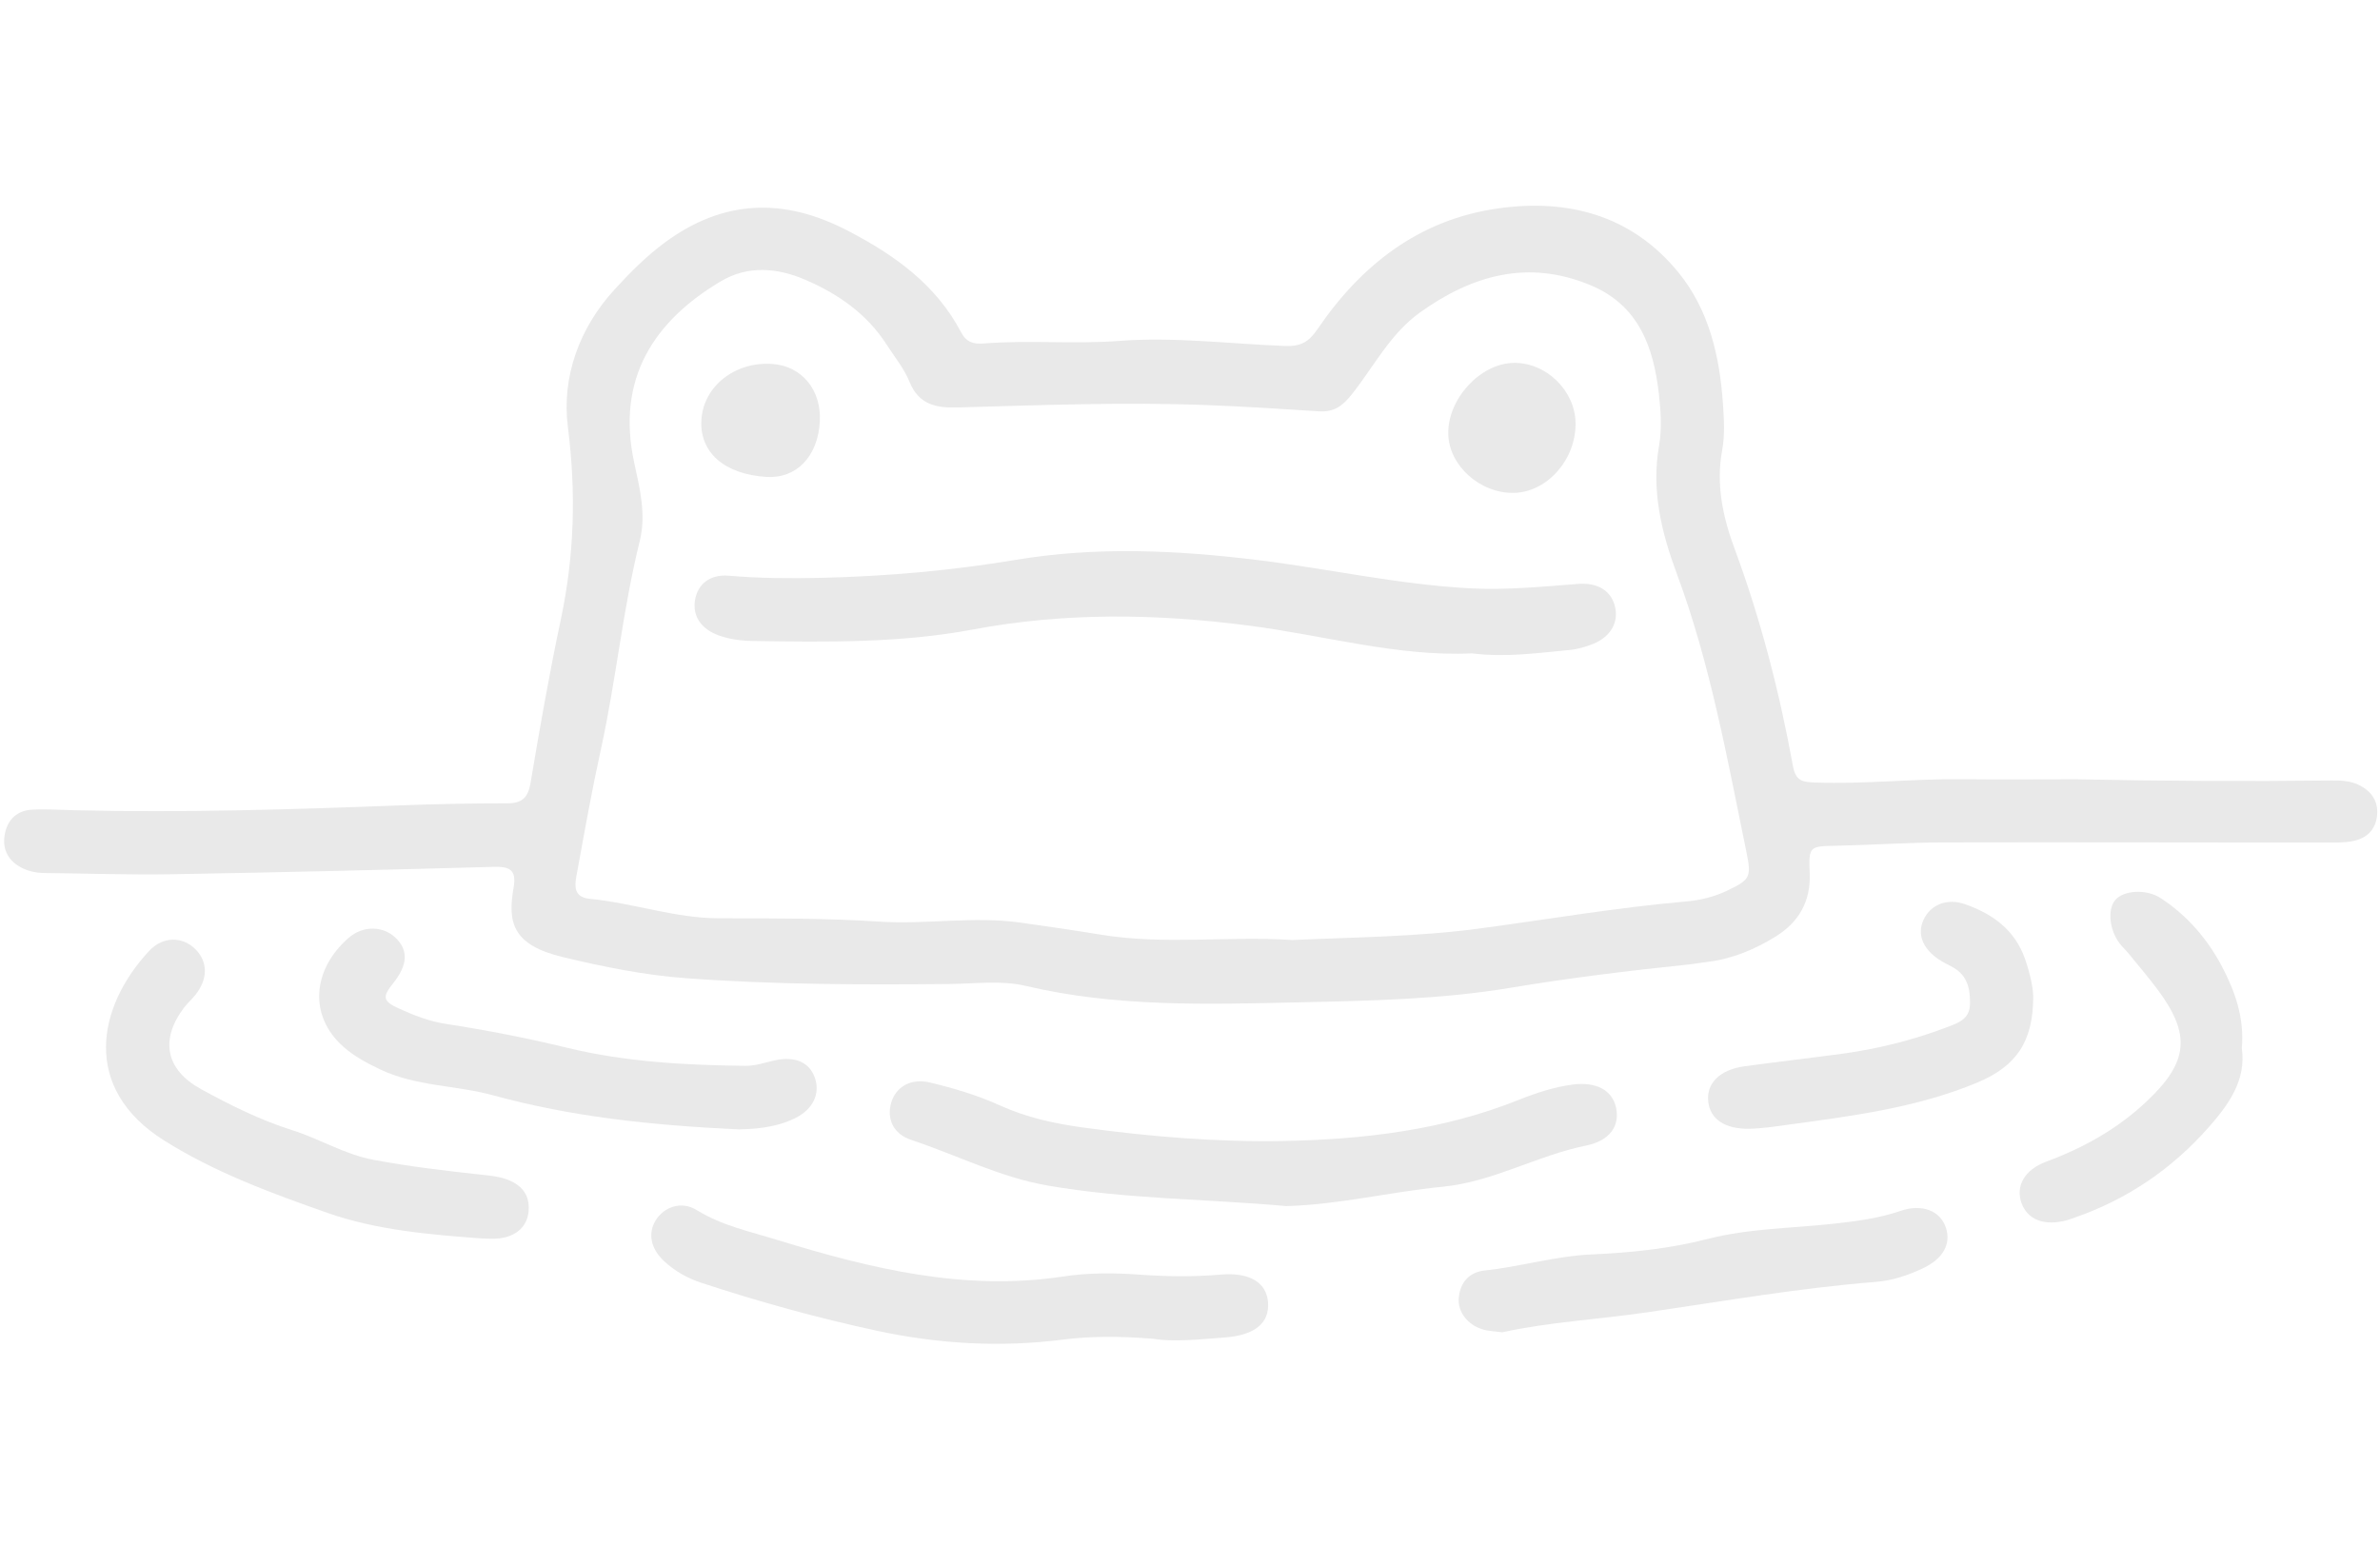
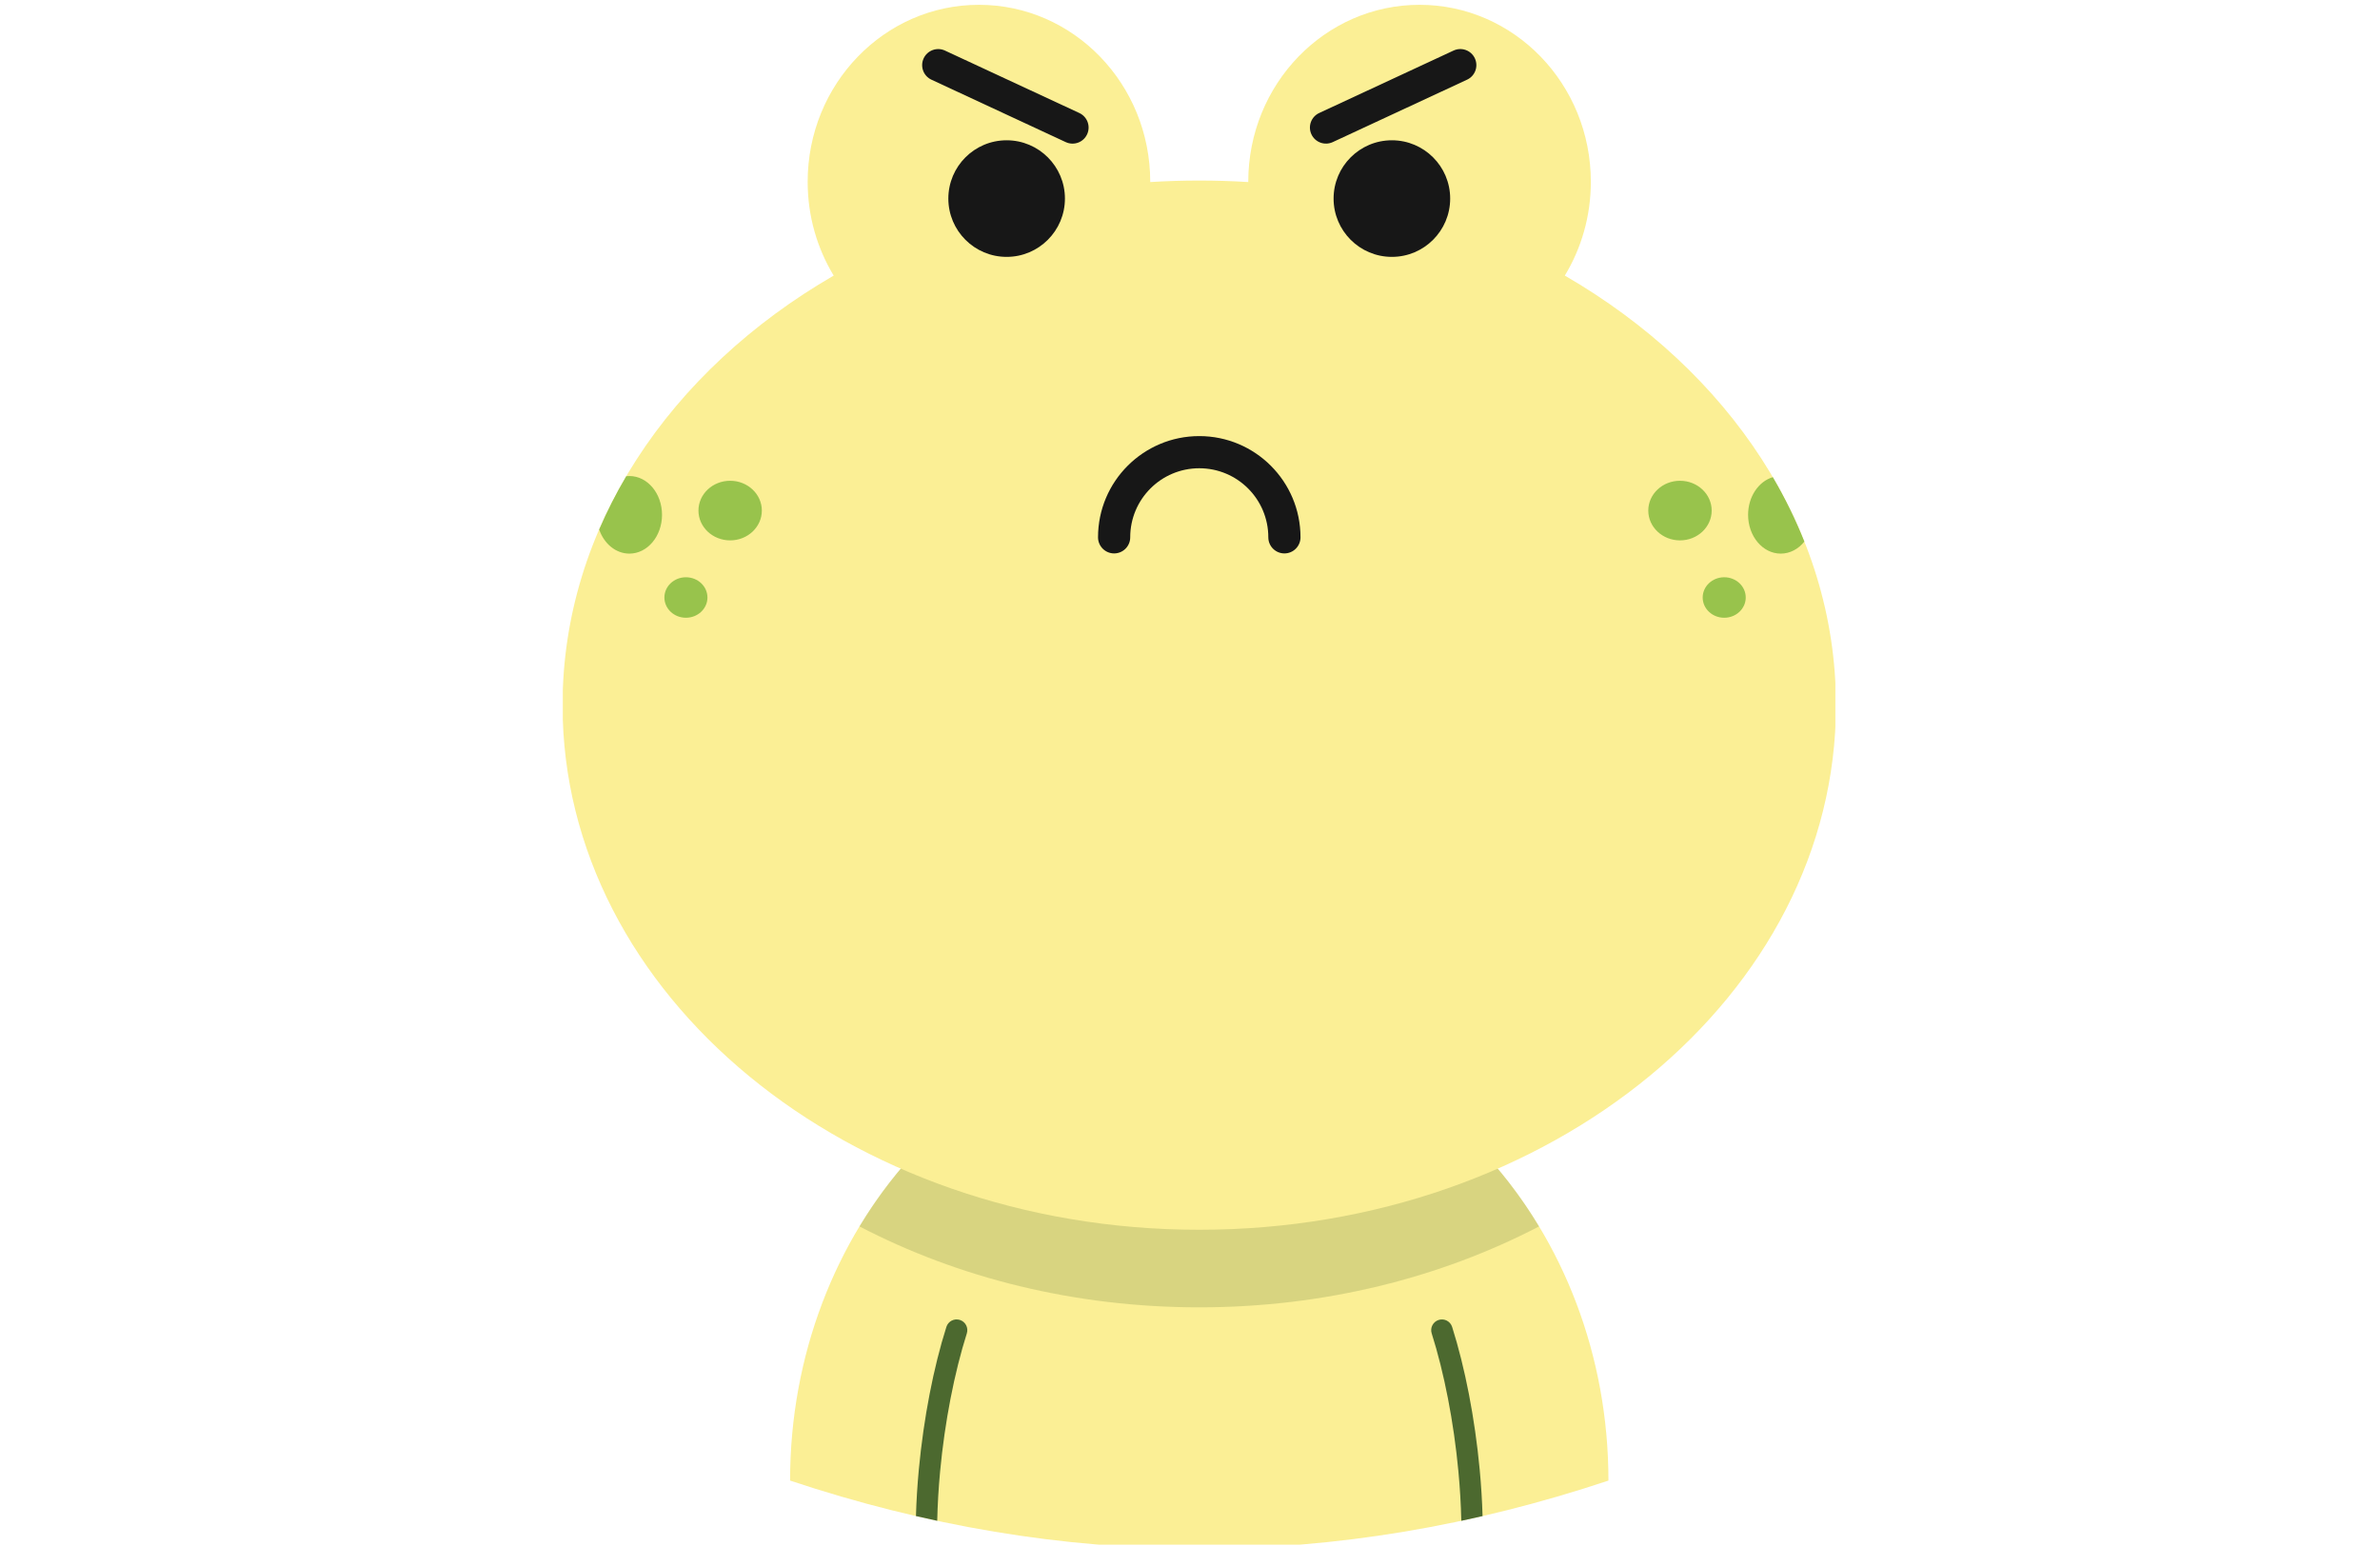
<svg xmlns="http://www.w3.org/2000/svg" width="1512" zoomAndPan="magnify" viewBox="0 0 1134 736.5" height="982" preserveAspectRatio="xMidYMid meet" version="1.0">
-   <path fill="#e9e9e9" d="M 989.297 371.316 C 1029.879 372.176 1070.477 372.363 1111.074 371.898 C 1115.398 371.855 1119.793 372.043 1123.77 373.949 C 1129.766 376.816 1133.23 381.562 1132.617 388.406 C 1132.008 395.289 1127.699 399.426 1121.191 400.734 C 1117.012 401.578 1112.602 401.477 1108.293 401.477 C 1047.391 401.461 986.473 401.258 925.566 401.402 C 908.742 401.449 891.93 402.625 875.102 402.977 C 862.379 403.238 861.68 403.062 862.262 415.961 C 862.887 429.688 856.832 439.57 846.062 446.238 C 836.191 452.336 825.332 456.949 813.484 458.336 C 810.484 458.684 807.5 459.266 804.504 459.57 C 776.145 462.512 747.879 465.961 719.727 470.664 C 686.422 476.223 652.605 476.852 618.98 477.594 C 575.457 478.566 531.746 479.938 488.715 469.762 C 476.996 466.996 464.609 468.742 452.512 468.859 C 410.605 469.266 368.668 469.18 326.879 466.105 C 307.184 464.668 287.516 460.676 268.258 456.062 C 243.934 450.242 241.852 439.395 244.723 422.859 C 246.234 414.098 242.539 412.832 234.852 413.051 C 183.906 414.477 132.957 415.684 81.996 416.559 C 61.703 416.906 41.398 416.18 21.09 415.977 C 17.117 415.93 13.273 415.086 9.867 413.238 C 3.391 409.73 0.871 403.949 2.414 396.848 C 3.855 390.254 8.367 386.191 15.109 385.812 C 21.992 385.434 28.922 385.914 35.82 386.074 C 87.25 387.297 138.621 385.727 190.004 383.777 C 207.266 383.121 224.547 382.758 241.824 382.773 C 248.84 382.785 251.637 379.832 252.758 373.223 C 257.125 347.254 261.695 321.242 267.137 295.562 C 273.703 264.66 274.547 234.805 270.574 203.422 C 267.59 179.855 275.828 156.406 292.945 137.801 C 300.27 129.84 307.852 122.152 316.57 115.707 C 344.492 95.035 373.285 93.945 404.012 109.957 C 426.371 121.613 446.008 135.59 457.973 158.398 C 460.434 163.102 464 164.047 468.641 163.668 C 490.188 161.938 511.773 164.09 533.391 162.43 C 559.691 160.422 586.023 163.871 612.328 164.848 C 619.957 165.125 623.652 162.852 627.789 156.785 C 648.559 126.258 676.07 104.746 713.422 99.359 C 747.004 94.512 777.367 102.504 799.625 129.695 C 814.285 147.582 819.379 169.68 820.938 192.445 C 821.43 199.754 821.883 207.324 820.574 214.441 C 817.516 230.891 820.922 246.438 826.48 261.457 C 838.973 295.188 847.879 329.844 854.312 365.145 C 855.641 372.379 859.262 372.656 864.941 372.859 C 888.289 373.73 911.551 371.012 934.883 371.285 C 953.008 371.492 971.145 371.316 989.297 371.316 Z M 615.734 447.91 C 645.793 446.559 675.227 446.367 704.34 442.496 C 737.281 438.117 770.062 432.438 803.207 429.555 C 810.047 428.961 816.816 427.359 823.148 424.285 C 833.629 419.223 834.621 418.102 832.188 406.309 C 822.973 361.52 814.996 316.48 798.941 273.324 C 791.723 253.934 786.73 233.801 790.484 212.434 C 791.883 204.484 791.344 195.969 790.426 187.863 C 787.895 165.473 780.879 145.488 757.848 135.895 C 728.051 123.465 701.27 131.137 676.406 149.023 C 662.445 159.07 654.629 174.57 644.25 187.715 C 639.68 193.508 635.574 196.465 628.398 195.984 C 610.742 194.82 593.086 193.715 575.414 193.027 C 535.688 191.5 495.98 193.043 456.285 194.148 C 446.008 194.441 437.738 192.812 433.301 181.82 C 430.754 175.52 426.195 170.016 422.453 164.191 C 412.992 149.461 399.137 139.898 383.5 133.219 C 370.414 127.629 356.441 126.348 343.543 133.988 C 311.664 152.867 293.457 180.469 302.191 220.496 C 304.855 232.738 307.941 245.215 304.84 257.719 C 296.715 290.469 293.543 324.125 286.309 357.051 C 282.043 376.441 278.551 396.004 274.984 415.555 C 274.008 420.926 272.395 427.461 281.098 428.289 C 301.723 430.27 321.492 437.504 342.469 437.547 C 367.941 437.59 393.473 437.477 418.875 439.133 C 441.348 440.605 463.781 436.469 486.152 439.602 C 498.977 441.391 511.789 443.27 524.555 445.363 C 555.105 450.371 585.863 445.875 615.734 447.91 Z M 615.734 447.91 " fill-opacity="1" fill-rule="nonzero" />
-   <path fill="#e9e9e9" d="M 612.895 574.684 C 574.918 571.25 536.781 571.41 499.184 564.902 C 476.371 560.941 455.875 550.359 434.203 543.156 C 425.484 540.258 422.559 533.082 424.535 525.746 C 426.59 518.16 433.691 513.547 443.051 515.789 C 454.348 518.496 465.703 521.844 476.242 526.633 C 489.078 532.469 502.414 535.383 516.125 537.258 C 547.844 541.598 579.898 544.273 611.73 543.664 C 649.621 542.938 687.543 538.512 723.41 524.156 C 731.82 520.797 740.453 517.914 749.539 516.762 C 760.629 515.367 768.258 519.5 770.02 527.84 C 771.867 536.605 766.961 543.562 755.711 545.848 C 732.391 550.562 711.414 563.125 687.352 565.469 C 662.418 567.898 637.934 574.016 612.895 574.684 Z M 612.895 574.684 " fill-opacity="1" fill-rule="nonzero" />
-   <path fill="#e9e9e9" d="M 549.445 637.902 C 532.969 636.605 519.59 636.637 506.285 638.324 C 476.445 642.109 447.039 640.375 417.578 634.031 C 389.34 627.945 361.637 620.258 334.242 611.262 C 327.562 609.066 321.594 605.73 316.469 600.973 C 309.961 594.918 308.566 587.582 312.523 581.293 C 316.41 575.105 324.68 572.078 331.914 576.562 C 343.965 584.016 357.504 586.84 370.574 590.871 C 414.84 604.496 459.59 615.367 506.562 608.234 C 518.57 606.418 530.711 606.461 542.734 607.332 C 555.691 608.266 568.516 608.469 581.484 607.332 C 595.617 606.098 603.551 611.207 604.191 620.68 C 604.848 630.375 597.934 636.168 583.812 637.262 C 571.336 638.238 558.848 639.504 549.445 637.902 Z M 549.445 637.902 " fill-opacity="1" fill-rule="nonzero" />
-   <path fill="#e9e9e9" d="M 352.105 538.148 C 309.453 536.137 271.898 532.02 235.055 521.918 C 217.281 517.039 198.184 517.711 181.051 509.516 C 174.793 506.516 168.793 503.355 163.539 498.699 C 147.02 484.039 148.781 461.988 166.086 446.906 C 173.105 440.793 182.652 441.23 188.504 446.863 C 194.66 452.801 194.281 459.82 187.324 468.508 C 182.098 475.031 182.305 477.039 190.133 480.574 C 197.164 483.75 204.297 486.602 212.145 487.824 C 231.707 490.852 251.098 494.594 270.414 499.297 C 298.086 506.008 326.672 507.535 355.191 507.855 C 360.008 507.914 364.492 506.27 369.121 505.25 C 378.977 503.094 385.789 506.254 388.305 513.691 C 390.809 521.086 387.492 528.48 378.945 532.746 C 369.047 537.668 358.172 537.957 352.105 538.148 Z M 352.105 538.148 " fill-opacity="1" fill-rule="nonzero" />
-   <path fill="#e9e9e9" d="M 229.523 590.113 C 204.355 588.234 179.422 586.109 156.305 578.016 C 129.566 568.656 102.535 558.699 78.355 543.531 C 38.414 518.48 46.477 479.5 71.035 453.137 C 77.672 446.004 86.945 446.207 93 452.176 C 99.156 458.23 99.156 466.617 92.941 474.246 C 91.312 476.254 89.332 477.984 87.758 480.039 C 76.145 495.309 78.879 509.688 95.766 518.945 C 109.754 526.617 124.02 533.723 139.391 538.57 C 152.449 542.676 164.094 550.055 178.082 552.66 C 195.113 555.848 212.16 557.855 229.305 559.719 C 233.148 560.141 237.109 560.492 240.734 561.699 C 247.91 564.102 252.582 568.773 251.867 577.07 C 251.258 584.23 246.25 589.008 238.012 590.055 C 235.043 590.434 231.969 590.113 229.523 590.113 Z M 229.523 590.113 " fill-opacity="1" fill-rule="nonzero" />
-   <path fill="#e9e9e9" d="M 715.797 634.816 C 711.852 634.293 709.215 634.25 706.77 633.535 C 699.359 631.41 694.441 625.121 695.066 618.367 C 695.75 610.988 700.105 606.156 707.34 605.383 C 724.516 603.551 741.168 598.469 758.52 597.711 C 777.078 596.898 795.508 594.988 813.613 590.348 C 833.383 585.266 853.82 585.297 873.949 583.055 C 884.695 581.859 895.289 580.477 905.625 576.953 C 915.961 573.43 924.52 576.996 927.168 584.988 C 929.73 592.734 925.801 599.809 916.223 604.32 C 909.148 607.652 901.68 610.172 893.922 610.785 C 857.328 613.695 821.227 619.996 784.938 625.281 C 761.531 628.688 737.762 629.969 715.797 634.816 Z M 715.797 634.816 " fill-opacity="1" fill-rule="nonzero" />
-   <path fill="#e9e9e9" d="M 968.77 474.754 C 968.801 496.383 960.68 508.059 942.16 515.805 C 913.121 527.941 882.262 531.758 851.477 535.977 C 845.492 536.793 839.48 537.727 833.469 537.828 C 821.766 538.016 814.91 533.258 813.934 524.988 C 812.902 516.211 819.422 509.676 831.285 508.059 C 846.672 505.961 862.102 504.188 877.504 502.121 C 894.664 499.805 911.375 495.629 927.578 489.484 C 932.832 487.492 938.465 485.73 938.641 478.539 C 938.828 471.289 937.461 464.738 930.402 460.852 C 928.129 459.602 925.758 458.496 923.633 457.055 C 916.004 451.871 913.441 445.043 916.469 438.363 C 919.715 431.172 927.547 427.781 936.266 430.836 C 949.352 435.422 960.008 443.008 964.855 456.906 C 967.156 463.473 968.656 470.141 968.77 474.754 Z M 968.77 474.754 " fill-opacity="1" fill-rule="nonzero" />
-   <path fill="#e9e9e9" d="M 1068.164 499.469 C 1070.348 514.695 1061.859 526.355 1052.355 537.141 C 1034.902 556.926 1013.691 571.422 988.656 580.113 C 987.434 580.535 986.223 581.043 984.988 581.379 C 974.199 584.336 966.137 581.305 963.195 573.258 C 960.285 565.266 964.52 557.375 975.016 553.488 C 993.051 546.824 1009.355 537.652 1023.371 524.273 C 1042.645 505.891 1044.012 492.906 1027.973 471.434 C 1023.574 465.57 1018.816 459.98 1014.172 454.289 C 1012.805 452.613 1011.176 451.156 1009.879 449.441 C 1005.016 442.949 1004.102 433.398 1007.812 428.902 C 1011.641 424.258 1022.5 423.371 1029.5 427.941 C 1042.035 436.121 1051.715 447.316 1058.629 460.387 C 1064.902 472.266 1069.441 484.973 1068.164 499.469 Z M 1068.164 499.469 " fill-opacity="1" fill-rule="nonzero" />
-   <path fill="#e9e9e9" d="M 701.34 311.328 C 665.996 312.973 630.758 302.684 594.832 298.055 C 550.797 292.375 507.348 291.723 463.43 299.977 C 429.02 306.438 393.777 305.957 358.77 305.418 C 353.152 305.332 347.547 304.633 342.207 302.668 C 333.965 299.625 329.891 293.383 331.156 285.914 C 332.438 278.375 338.172 273.539 347.316 274.328 C 361.988 275.578 376.617 275.664 391.32 275.332 C 422.453 274.602 453.328 271.895 484.117 266.742 C 522.27 260.367 560.695 262.145 598.98 266.828 C 632.824 270.965 666.215 278.504 700.367 280.324 C 717.613 281.242 734.777 279.539 751.938 278.227 C 760.949 277.543 767.238 281.184 769.305 288.316 C 771.562 296.043 767.746 303.277 759.145 306.773 C 755.578 308.215 751.719 309.348 747.906 309.699 C 732.883 311.082 717.863 313.352 701.34 311.328 Z M 701.34 311.328 " fill-opacity="1" fill-rule="nonzero" />
-   <path fill="#e9e9e9" d="M 721.43 234.852 C 705.27 235.215 690.352 221.867 690.059 206.754 C 689.738 190.09 705.215 173.246 721.152 172.914 C 736.48 172.594 750.336 185.895 750.703 201.281 C 751.109 218.691 737.34 234.473 721.43 234.852 Z M 721.43 234.852 " fill-opacity="1" fill-rule="nonzero" />
-   <path fill="#e9e9e9" d="M 365.176 227.25 C 345.102 225.969 333.281 215.59 334.199 200.059 C 335.133 184.121 350.137 172.227 367.824 173.406 C 382.004 174.34 391.434 185.707 390.621 200.875 C 389.73 217.5 379.441 228.152 365.176 227.25 Z M 365.176 227.25 " fill-opacity="1" fill-rule="nonzero" />
+   <defs>
+     <filter x="0%" y="0%" width="100%" height="100%" id="c068037de9">
+       <feColorMatrix values="0 0 0 0 1 0 0 0 0 1 0 0 0 0 1 0 0 0 1 0" color-interpolation-filters="sRGB" />
+     </filter>
+     <clipPath id="a933effc58">
+       <path d="M 376 488 L 767 488 L 767 736 L 376 736 Z M 376 488 " clip-rule="nonzero" />
+     </clipPath>
+     <mask id="2685c362ce">
+       <g filter="url(#c068037de9)">
+         <rect x="-113.4" width="1360.8" fill="#000000" y="-73.65" height="883.8" fill-opacity="0.2" />
+       </g>
+     </mask>
+     <clipPath id="47dd0ac096">
+       <rect x="0" width="333" y="0" height="145" />
+     </clipPath>
+     <clipPath id="ba07a834d5">
+       <path d="M 268.164 2 L 874.5 2 L 874.5 586 L 268.164 586 Z M 268.164 2 " clip-rule="nonzero" />
+     </clipPath>
+   </defs>
+   <g clip-path="url(#a933effc58)">
+     <path fill="#fbef95" d="M 571.41 488.141 C 679.082 488.141 766.371 585.441 766.371 705.48 C 636.398 748.805 506.426 748.805 376.453 705.48 C 376.453 585.445 463.746 488.141 571.41 488.141 Z M 571.41 488.141 " fill-opacity="1" fill-rule="evenodd" />
+   </g>
+   <path fill="#4c692f" d="M 706.398 722.395 C 703.023 723.172 699.641 723.914 696.266 724.645 C 696.102 716.891 695.625 709.008 694.891 701.145 C 692.676 677.426 688.059 653.949 682.16 635.34 C 681.309 632.652 682.801 629.781 685.492 628.93 C 688.184 628.078 691.051 629.57 691.902 632.262 C 697.977 651.426 702.738 675.672 705.031 700.23 C 705.723 707.629 706.191 715.059 706.398 722.395 Z M 446.559 724.637 C 443.184 723.906 439.801 723.164 436.426 722.387 C 436.633 715.051 437.102 707.621 437.793 700.223 C 440.09 675.664 444.84 651.418 450.922 632.254 C 451.773 629.566 454.645 628.07 457.332 628.922 C 460.023 629.766 461.516 632.645 460.664 635.336 C 454.766 653.941 450.148 677.418 447.934 701.141 C 447.199 709 446.73 716.883 446.559 724.637 Z M 446.559 724.637 " fill-opacity="1" fill-rule="evenodd" />
+   <g mask="url(#2685c362ce)">
+     <g transform="matrix(1, 0, 0, 1, 405, 485)">
+       <g clip-path="url(#47dd0ac096)">
+         <path fill="#4c692f" d="M 166.41 3.141 C 233.863 3.141 293.309 41.328 328.316 99.371 C 281.457 123.785 225.945 137.93 166.41 137.93 C 106.879 137.93 51.359 123.785 4.508 99.371 C 39.516 41.328 98.961 3.141 166.41 3.141 Z M 166.41 3.141 " fill-opacity="1" fill-rule="evenodd" />
+       </g>
+     </g>
+   </g>
+   <g clip-path="url(#ba07a834d5)">
+     <path fill="#fbef95" d="M 571.41 86.023 C 579.262 86.023 587.051 86.266 594.762 86.75 L 594.762 86.629 C 594.762 40.051 631.301 2.293 676.375 2.293 C 721.453 2.293 757.988 40.051 757.988 86.629 C 757.988 103.043 753.445 118.355 745.59 131.312 C 823.707 176.543 874.777 251.348 874.777 335.992 C 874.777 474.055 738.957 585.965 571.41 585.965 C 403.867 585.965 268.039 474.047 268.039 335.992 C 268.039 251.348 319.109 176.543 397.227 131.312 C 389.371 118.355 384.828 103.043 384.828 86.629 C 384.828 40.051 421.367 2.293 466.441 2.293 C 511.52 2.293 548.055 40.051 548.055 86.629 L 548.055 86.75 C 555.773 86.266 563.555 86.023 571.41 86.023 Z M 571.41 86.023 " fill-opacity="1" fill-rule="evenodd" />
+   </g>
+   <path fill="#98c34c" d="M 285.48 252.285 C 289.23 243.594 293.543 235.129 298.391 226.906 C 298.879 226.848 299.379 226.82 299.883 226.82 C 308.473 226.82 315.434 235.086 315.434 245.305 C 315.434 255.508 308.473 263.789 299.883 263.789 C 293.379 263.789 287.801 259.035 285.48 252.285 Z M 821.535 275.055 C 815.875 275.055 811.281 279.375 811.281 284.703 C 811.281 290.027 815.875 294.348 821.535 294.348 C 827.199 294.348 831.793 290.027 831.793 284.703 C 831.793 279.367 827.199 275.055 821.535 275.055 Z M 800.461 229.078 C 792.125 229.078 785.359 235.438 785.359 243.277 C 785.359 251.125 792.125 257.484 800.461 257.484 C 808.801 257.484 815.566 251.125 815.566 243.277 C 815.566 235.43 808.801 229.078 800.461 229.078 Z M 844.703 227.367 C 850.5 237.254 855.527 247.496 859.73 258.047 C 856.898 261.582 852.902 263.789 848.469 263.789 C 839.879 263.789 832.918 255.516 832.918 245.305 C 832.918 236.633 837.93 229.371 844.703 227.367 Z M 326.82 275.055 C 332.48 275.055 337.074 279.375 337.074 284.703 C 337.074 290.027 332.48 294.348 326.82 294.348 C 321.16 294.348 316.566 290.027 316.566 284.703 C 316.566 279.367 321.16 275.055 326.82 275.055 Z M 347.895 229.078 C 356.23 229.078 362.996 235.438 362.996 243.277 C 362.996 251.125 356.23 257.484 347.895 257.484 C 339.559 257.484 332.793 251.125 332.793 243.277 C 332.793 235.43 339.551 229.078 347.895 229.078 Z M 347.895 229.078 " fill-opacity="1" fill-rule="evenodd" />
+   <path fill="#171717" d="M 479.633 66.844 C 494.965 66.844 507.406 79.277 507.406 94.617 C 507.406 109.953 494.973 122.395 479.633 122.395 C 464.293 122.395 451.859 109.953 451.859 94.617 C 451.867 79.277 464.301 66.844 479.633 66.844 Z M 538.516 256.027 C 538.516 260.262 535.082 263.695 530.848 263.695 C 526.613 263.695 523.18 260.262 523.18 256.027 C 523.18 242.707 528.582 230.641 537.309 221.922 C 546.035 213.203 558.094 207.793 571.414 207.793 C 584.73 207.793 596.797 213.195 605.523 221.922 C 614.25 230.648 619.652 242.715 619.652 256.027 C 619.652 260.262 616.219 263.695 611.984 263.695 C 607.75 263.695 604.316 260.262 604.316 256.027 C 604.316 246.934 600.633 238.711 594.684 232.754 C 588.734 226.797 580.504 223.117 571.414 223.117 C 562.328 223.117 554.098 226.805 548.148 232.754 C 542.199 238.703 538.516 246.934 538.516 256.027 Z M 634.992 67.723 C 631.156 69.492 626.609 67.816 624.844 63.98 C 623.078 60.145 624.75 55.602 628.586 53.832 L 692.598 24.082 C 696.434 22.309 700.977 23.988 702.742 27.824 C 704.512 31.664 702.836 36.207 699 37.973 Z M 514.246 53.84 L 450.234 24.09 C 446.398 22.316 441.848 23.996 440.082 27.832 C 438.312 31.672 439.988 36.215 443.824 37.98 L 507.832 67.73 C 511.668 69.5 516.215 67.824 517.98 63.988 C 519.754 60.152 518.074 55.609 514.246 53.84 Z M 663.191 66.844 C 647.859 66.844 635.418 79.277 635.418 94.617 C 635.418 109.953 647.852 122.395 663.191 122.395 C 678.531 122.395 690.965 109.953 690.965 94.617 C 690.965 79.277 678.531 66.844 663.191 66.844 Z M 663.191 66.844 " fill-opacity="1" fill-rule="evenodd" />
</svg>
